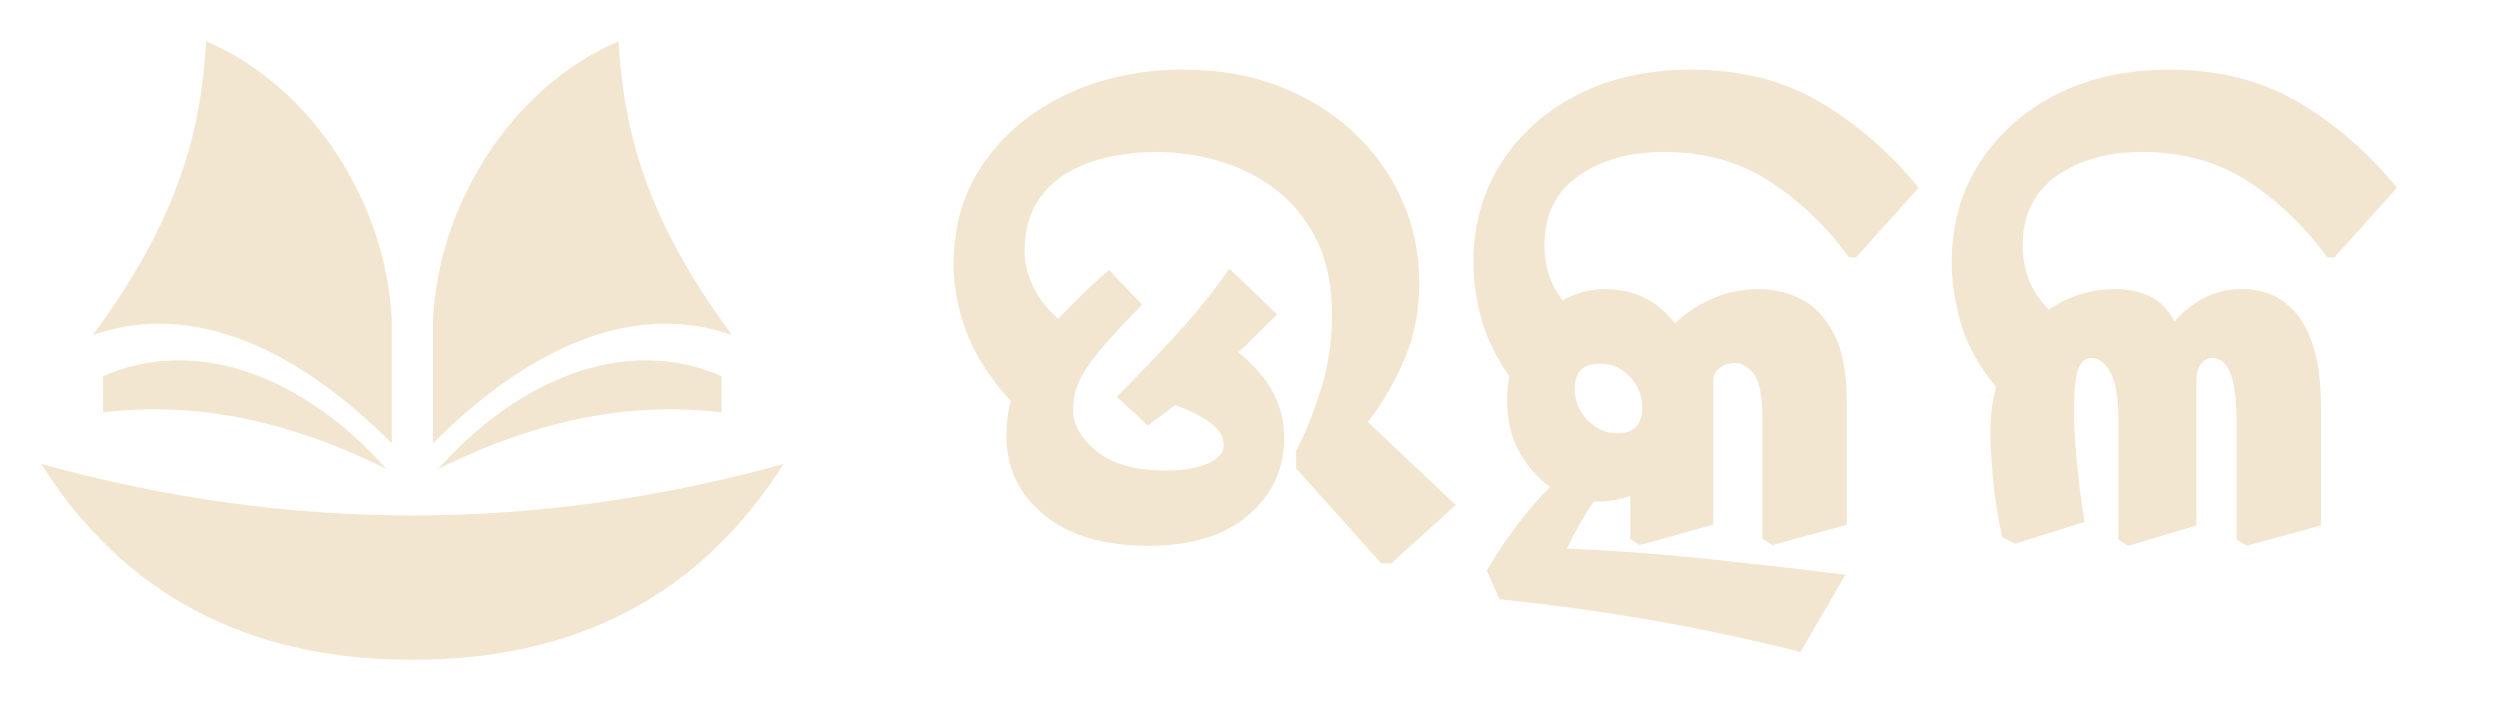
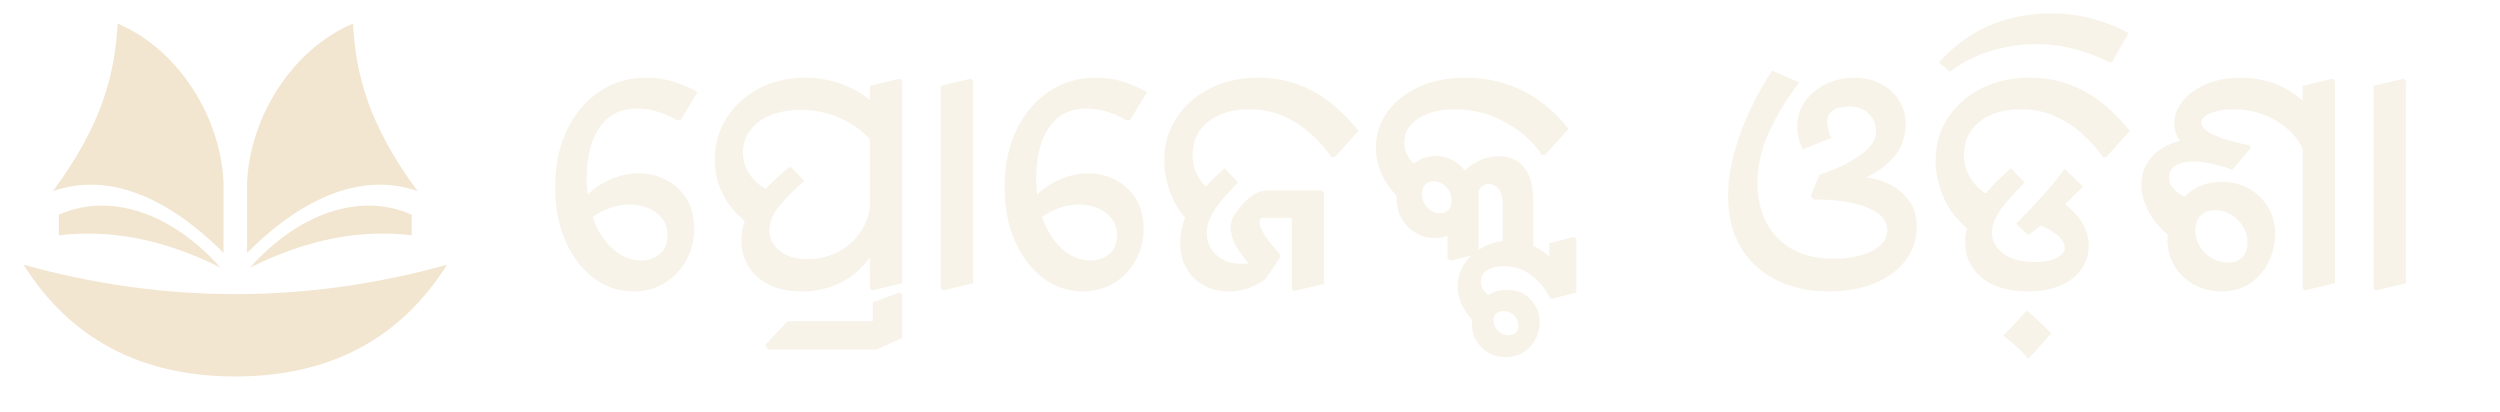
- <svg xmlns="http://www.w3.org/2000/svg" width="485" height="140" viewBox="0 0 485 140" role="img">
+ <svg xmlns="http://www.w3.org/2000/svg" width="850" height="140" viewBox="0 0 850 140" role="img">
  <g fill="#F2E6D0">
    <path d="M76 86C55 65 35 59 18 65C35 42 39 25 40 8C61 17 75 40 76 62Z" />
    <path d="M84 86C105 65 125 59 142 65C125 42 121 25 120 8C99 17 85 40 84 62Z" />
    <path d="M20 73C38 65 59 73 75 91C55 81 37 78 20 80Z" />
    <path d="M140 73C122 65 101 73 85 91C105 81 123 78 140 80Z" />
  </g>
  <path fill="#F2E6D0" d="M8 90Q80 110 152 90Q128 128 80 128Q32 128 8 90Z" />
-   <g fill="#F2E6D0" transform="translate(185 13.50877) scale(1.364522) translate(-2.7 66.7)">
-     <path d="M10.200,-14.700 Q10.200,-17.200 10.800,-19.600 Q6.300,-24.600 4.500,-29.450 Q2.700,-34.300 2.700,-39.000 Q2.700,-47.400 7.100,-53.600 Q11.500,-59.800 18.900,-63.250 Q26.300,-66.700 35.400,-66.700 Q42.900,-66.700 49.050,-64.300 Q55.200,-61.900 59.650,-57.700 Q64.100,-53.500 66.500,-48.050 Q68.900,-42.600 68.900,-36.400 Q68.900,-30.500 66.850,-25.650 Q64.800,-20.800 61.600,-16.600 L74.100,-4.800 L64.900,3.500 L63.500,3.500 L51.400,-10.000 L51.400,-12.500 Q53.400,-16.300 54.950,-21.350 Q56.500,-26.400 56.500,-31.800 Q56.500,-38.100 54.300,-42.500 Q52.100,-46.900 48.500,-49.650 Q44.900,-52.400 40.450,-53.700 Q36.000,-55.000 31.500,-55.000 Q28.400,-55.000 25.100,-54.350 Q21.800,-53.700 19.000,-52.100 Q16.200,-50.500 14.500,-47.750 Q12.800,-45.000 12.800,-40.900 Q12.800,-38.300 14.050,-35.750 Q15.300,-33.200 17.600,-31.300 Q19.200,-33.000 21.000,-34.750 Q22.800,-36.500 24.800,-38.200 L29.500,-33.300 Q26.200,-29.900 24.050,-27.450 Q21.900,-25.000 20.800,-22.900 Q19.700,-20.800 19.700,-18.300 Q19.700,-15.100 23.100,-12.400 Q26.500,-9.700 32.800,-9.700 Q36.600,-9.700 38.850,-10.700 Q41.100,-11.700 41.100,-13.300 Q41.100,-15.100 39.200,-16.500 Q37.300,-17.900 34.200,-19.000 Q32.300,-17.500 30.300,-16.100 L25.900,-20.200 Q30.600,-24.900 34.700,-29.400 Q38.800,-33.900 41.900,-38.400 L48.700,-31.900 Q45.900,-29.100 43.200,-26.500 Q46.600,-23.700 48.150,-20.750 Q49.700,-17.800 49.700,-14.400 Q49.700,-7.700 44.600,-3.350 Q39.500,1.000 30.400,1.000 Q20.900,1.000 15.550,-3.400 Q10.200,-7.800 10.200,-14.700 Z " />
-     <path d="M81.400,-19.700 Q81.400,-21.400 81.700,-23.100 Q78.800,-27.300 77.700,-31.400 Q76.600,-35.500 76.600,-39.200 Q76.600,-47.300 80.600,-53.500 Q84.600,-59.700 91.550,-63.200 Q98.500,-66.700 107.500,-66.700 Q118.200,-66.700 126.100,-61.950 Q134.000,-57.200 139.900,-49.900 L131.000,-40.000 L130.000,-40.000 Q125.400,-46.400 118.900,-50.700 Q112.400,-55.000 103.700,-55.000 Q96.400,-55.000 91.550,-51.600 Q86.700,-48.200 86.700,-41.700 Q86.700,-37.200 89.300,-33.900 Q92.200,-35.500 95.300,-35.500 Q101.500,-35.500 105.300,-30.600 Q107.300,-32.700 110.500,-34.100 Q113.700,-35.500 117.200,-35.500 Q120.200,-35.500 123.050,-34.150 Q125.900,-32.800 127.800,-29.250 Q129.700,-25.700 129.700,-19.100 L129.700,-2.000 L119.100,0.900 L117.700,0.000 L117.700,-16.800 Q117.700,-21.900 116.450,-23.450 Q115.200,-25.000 113.800,-25.000 Q112.600,-25.000 111.650,-24.300 Q110.700,-23.600 110.700,-22.400 L110.700,-2.000 L100.200,0.900 L98.900,0.000 L98.900,-6.100 Q96.800,-5.300 94.400,-5.300 Q94.000,-5.300 93.700,-5.300 Q91.500,-2.000 89.900,1.400 Q99.800,1.800 109.750,2.850 Q119.700,3.900 129.500,5.100 L123.100,16.100 Q102.700,10.900 80.300,8.600 L78.500,4.500 Q82.600,-2.400 87.500,-7.400 Q84.900,-9.200 83.150,-12.300 Q81.400,-15.400 81.400,-19.700 Z M91.000,-21.300 Q91.000,-18.800 92.800,-16.900 Q94.600,-15.000 97.100,-15.000 Q100.600,-15.000 100.600,-18.600 Q100.600,-21.200 98.850,-23.050 Q97.100,-24.900 94.600,-24.900 Q91.000,-24.900 91.000,-21.300 Z " />
-     <path d="M150.100,-15.000 Q150.100,-18.500 150.900,-21.600 Q147.200,-26.100 145.900,-30.650 Q144.600,-35.200 144.600,-39.200 Q144.600,-47.300 148.600,-53.500 Q152.600,-59.700 159.550,-63.200 Q166.500,-66.700 175.500,-66.700 Q186.200,-66.700 194.100,-61.950 Q202.000,-57.200 207.900,-49.900 L199.000,-40.000 L198.000,-40.000 Q193.400,-46.400 186.900,-50.700 Q180.400,-55.000 171.700,-55.000 Q164.400,-55.000 159.550,-51.600 Q154.700,-48.200 154.700,-41.700 Q154.700,-39.200 155.550,-36.900 Q156.400,-34.600 158.400,-32.600 Q162.700,-35.500 168.000,-35.500 Q170.500,-35.500 172.700,-34.500 Q174.900,-33.500 176.300,-30.900 Q178.100,-33.000 180.500,-34.250 Q182.900,-35.500 185.900,-35.500 Q191.200,-35.500 194.150,-31.300 Q197.100,-27.100 197.100,-18.800 L197.100,-1.900 L186.500,1.000 L185.100,0.100 L185.100,-16.800 Q185.100,-25.700 181.700,-25.700 Q180.700,-25.700 180.050,-24.850 Q179.400,-24.000 179.400,-22.600 L179.400,-1.900 L169.700,1.000 L168.300,0.100 L168.300,-16.800 Q168.300,-21.500 167.200,-23.600 Q166.100,-25.700 164.400,-25.700 Q163.300,-25.700 162.650,-24.300 Q162.000,-22.900 162.000,-17.900 Q162.000,-15.900 162.200,-13.150 Q162.400,-10.400 162.750,-7.550 Q163.100,-4.700 163.500,-2.400 L153.600,0.700 L151.800,-0.200 Q150.800,-4.700 150.450,-8.800 Q150.100,-12.900 150.100,-15.000 Z " />
+   <g fill="#F8F3E8">
+     <path d="M188.756 63.661Q188.756 52.536 192.798 44.166Q196.84 35.796 203.833 31.11Q210.826 26.424 219.626 26.424Q225.098 26.424 229.695 27.998Q234.291 29.572 237.189 31.324L231.43 40.804H229.963Q227.137 39.087 223.668 37.996Q220.198 36.905 216.585 36.905Q210.755 36.905 206.981 39.963Q203.207 43.021 201.347 48.351Q199.487 53.681 199.487 60.62Q199.487 69.026 202.062 75.339Q204.638 81.653 208.877 85.105Q213.115 88.557 218.052 88.557Q221.664 88.557 224.311 86.393Q226.958 84.228 226.958 80.043Q226.958 76.466 225.045 74.141Q223.131 71.816 220.18 70.672Q217.229 69.527 214.081 69.527Q209.789 69.527 205.478 71.494Q201.168 73.462 197.52 77.039L195.91 71.351Q199.487 65.163 205.371 62.051Q211.255 58.939 217.122 58.939Q222.13 58.939 226.422 61.139Q230.714 63.339 233.361 67.524Q236.008 71.709 236.008 77.754Q236.008 83.585 233.361 88.431Q230.714 93.278 226.064 96.176Q221.414 99.073 215.405 99.073Q207.786 99.073 201.74 94.459Q195.695 89.844 192.226 81.832Q188.756 73.819 188.756 63.661Z" />
+     <path d="M252.069 81.903Q252.069 75.071 256.648 68.74Q261.226 62.409 268.702 56.578L273.424 61.514Q267.236 67.023 264.41 70.761Q261.584 74.499 261.584 78.577Q261.584 82.297 264.982 85.194Q268.38 88.092 274.64 88.092Q280.328 88.092 285.192 85.516Q290.057 82.941 293.062 78.13Q296.066 73.319 296.066 66.665L300.681 70.064Q300.752 78.648 297.14 85.194Q293.527 91.74 287.142 95.407Q280.757 99.073 272.601 99.073Q266.091 99.073 261.495 96.802Q256.898 94.53 254.484 90.631Q252.069 86.732 252.069 81.903ZM295.744 98.0V29.178L305.975 26.746L306.726 27.497V96.319L296.496 98.751ZM243.019 54.468Q243.019 46.419 247.025 40.124Q251.032 33.828 257.989 30.126Q264.946 26.424 273.817 26.424Q280.363 26.424 286.14 28.552Q291.917 30.681 296.406 34.562Q300.895 38.443 303.65 43.808L299.822 52.679Q297.247 48.244 293.098 44.774Q288.948 41.304 283.636 39.337Q278.324 37.37 272.136 37.37Q266.341 37.37 261.906 39.212Q257.47 41.054 255.038 44.345Q252.606 47.636 252.606 52Q252.606 56.292 255.342 59.923Q258.079 63.553 262.657 65.27L255.36 76.753Q249.207 72.46 246.113 66.683Q243.019 60.906 243.019 54.468Z" />
+     <path d="M298.034 118.854H261.262L260.082 117.352L267.772 109.232H301.003L296.746 113.453V102.829L305.76 99.431L306.726 100.182V114.884Z" />
+     <path d="M319.854 98.0V29.178L330.084 26.746L330.835 27.497V96.319L320.605 98.751Z" />
+     <path d="M341.566 63.661Q341.566 52.536 345.608 44.166Q349.65 35.796 356.643 31.11Q363.636 26.424 372.436 26.424Q377.909 26.424 382.505 27.998Q387.102 29.572 389.999 31.324L384.24 40.804H382.773Q379.947 39.087 376.478 37.996Q373.008 36.905 369.395 36.905Q363.565 36.905 359.791 39.963Q356.017 43.021 354.157 48.351Q352.297 53.681 352.297 60.62Q352.297 69.026 354.873 75.339Q357.448 81.653 361.687 85.105Q365.926 88.557 370.862 88.557Q374.475 88.557 377.122 86.393Q379.769 84.228 379.769 80.043Q379.769 76.466 377.855 74.141Q375.941 71.816 372.99 70.672Q370.039 69.527 366.891 69.527Q362.599 69.527 358.289 71.494Q353.978 73.462 350.33 77.039L348.72 71.351Q352.297 65.163 358.181 62.051Q364.066 58.939 369.932 58.939Q374.94 58.939 379.232 61.139Q383.525 63.339 386.172 67.524Q388.819 71.709 388.819 77.754Q388.819 83.585 386.172 88.431Q383.525 93.278 378.874 96.176Q374.224 99.073 368.215 99.073Q360.596 99.073 354.551 94.459Q348.505 89.844 345.036 81.832Q341.566 73.819 341.566 63.661Z" />
+     <path d="M401.266 82.619Q401.266 75.751 405.398 69.437Q409.529 63.124 416.361 57.222L420.94 62.051Q415.467 67.524 412.892 71.458Q410.316 75.393 410.316 79.292Q410.316 83.692 413.571 86.697Q416.827 89.701 422.264 89.701Q426.02 89.701 428.953 88.503Q431.886 87.305 433.46 86.303L435.141 87.698L430.312 94.817Q427.701 96.891 424.481 97.982Q421.262 99.073 417.649 99.073Q412.963 99.073 409.279 97.034Q405.595 94.995 403.431 91.293Q401.266 87.591 401.266 82.619ZM418.436 77.146Q418.436 75.858 419.008 74.338Q419.581 72.818 422.228 69.742Q424.481 67.273 426.52 66.004Q428.559 64.734 432.172 64.734H449.449L450.2 65.485V96.533L439.97 98.966L439.219 98.215V69.277L444.191 74.106H429.489Q428.774 74.106 428.523 74.445Q428.273 74.785 428.273 75.465Q428.201 77.289 430.187 80.24Q432.172 83.191 435.141 86.375V87.698L425.447 90.453Q422.907 87.877 420.672 84.336Q418.436 80.795 418.436 77.146ZM395.829 54.79Q395.829 46.563 399.961 40.16Q404.092 33.757 411.318 30.09Q418.544 26.424 427.915 26.424Q433.925 26.424 438.968 27.944Q444.012 29.464 448.179 32.022Q452.346 34.579 455.727 37.835Q459.107 41.09 461.933 44.488L453.813 53.43H452.74Q449.771 49.174 445.675 45.489Q441.579 41.805 436.375 39.48Q431.17 37.155 424.66 37.155Q419.116 37.155 414.788 39.015Q410.459 40.875 407.973 44.327Q405.487 47.779 405.487 52.608Q405.487 57.007 407.705 60.62Q409.923 64.233 414.358 66.665L407.133 78.255Q400.801 72.782 398.315 66.576Q395.829 60.37 395.829 54.79Z" />
+     <path d="M492.158 87.806V72.746H495.127V64.376Q495.127 61.228 497.363 58.689Q499.599 56.149 502.943 54.629Q506.288 53.108 509.543 53.108Q512.655 53.108 515.32 54.486Q517.985 55.863 519.648 59.279Q521.311 62.695 521.311 68.883V86.911L512.19 89.344L510.974 88.521V70.636Q510.974 66.057 509.561 64.305Q508.148 62.552 506.109 62.552Q504.785 62.552 503.748 63.428Q502.711 64.305 502.711 65.664V86.196L493.339 88.628ZM474.846 67.238Q474.846 63.303 476.67 60.102Q478.494 56.9 481.553 54.968Q484.611 53.037 488.188 53.037Q491.586 53.037 494.376 54.736Q497.166 56.435 498.848 59.315Q500.529 62.194 500.529 65.771Q500.099 72.317 496.809 76.627Q493.518 80.938 487.687 80.938Q484.396 80.938 481.445 79.256Q478.494 77.575 476.67 74.499Q474.846 71.423 474.846 67.238ZM483.466 65.878Q483.466 68.704 485.326 70.6Q487.186 72.496 489.655 72.496Q491.479 72.496 492.516 71.333Q493.553 70.171 493.553 68.311Q493.553 65.485 491.729 63.571Q489.905 61.658 487.437 61.658Q485.541 61.693 484.504 62.838Q483.466 63.983 483.466 65.878ZM467.799 50.175Q467.799 43.594 471.626 38.192Q475.454 32.791 482.304 29.607Q489.154 26.424 498.239 26.424Q504.428 26.424 509.632 27.819Q514.837 29.214 519.237 31.646Q523.636 34.079 527.124 37.226Q530.612 40.374 533.33 43.844L525.282 52.679H524.209Q521.526 48.458 517.019 44.953Q512.512 41.447 506.788 39.301Q501.065 37.155 494.555 37.155Q489.833 37.155 485.952 38.496Q482.071 39.838 479.764 42.395Q477.457 44.953 477.457 48.566Q477.457 51.284 479.156 53.895Q480.855 56.507 484.826 58.367L480.104 70.6Q473.773 66.558 470.786 61.228Q467.799 55.899 467.799 50.175ZM526.748 100.862V82.69L535.19 80.544L535.941 81.295V99.467L527.499 101.613ZM526.748 100.862Q524.566 96.533 520.542 93.511Q516.518 90.488 511.367 90.488Q508.005 90.488 505.751 91.865Q503.498 93.243 503.498 95.711Q503.498 97.857 505.215 99.628Q506.932 101.398 509.364 102.4L502.603 110.627Q499.706 108.481 497.649 104.832Q495.592 101.184 495.592 97.463Q495.592 93.028 498.043 89.505Q500.493 85.981 504.499 83.907Q508.505 81.832 513.299 81.832Q518.521 81.832 522.867 84.372Q527.213 86.911 530.003 90.953ZM512.476 98.537Q517.52 98.537 520.524 101.917Q523.529 105.297 523.529 109.697Q523.529 112.272 522.241 115.009Q520.953 117.745 518.324 119.569Q515.695 121.394 511.832 121.394Q507.003 121.394 503.73 118.121Q500.457 114.848 500.457 110.126Q500.457 107.229 501.906 104.6Q503.355 101.97 506.091 100.254Q508.827 98.537 512.476 98.537ZM507.79 108.91Q507.79 110.913 509.292 112.433Q510.795 113.953 512.941 113.953Q514.336 113.953 515.32 113.184Q516.303 112.415 516.303 110.806Q516.303 108.803 514.801 107.282Q513.299 105.762 511.152 105.762Q509.793 105.762 508.792 106.513Q507.79 107.264 507.79 108.91Z" />
+     <path d="" />
+     <path d="M587.558 66.773Q587.558 59.583 589.632 51.982Q591.707 44.38 595.123 37.173Q598.539 29.965 602.545 24.027L611.702 27.998Q604.906 37.083 601.222 45.436Q597.538 53.788 597.538 62.23Q597.538 69.563 600.453 75.411Q603.368 81.259 609.181 84.622Q614.993 87.984 623.542 87.984Q628.586 87.984 632.682 86.822Q636.777 85.659 639.228 83.477Q641.678 81.295 641.678 78.255Q641.678 74.499 637.797 72.049Q633.916 69.599 627.37 68.561Q624.937 68.168 622.219 67.989Q619.5 67.81 616.639 67.81L615.673 66.63L618.535 59.475Q621.003 58.653 623.846 57.49Q626.69 56.328 629.015 54.968Q633.415 52.429 635.239 50.426Q636.563 49.031 637.207 47.636Q637.85 46.241 637.85 44.488Q637.85 41.197 635.454 38.711Q633.057 36.225 628.371 36.225Q625.009 36.225 623.131 37.566Q621.253 38.908 621.253 41.34Q621.253 42.592 621.629 44.041Q622.004 45.489 622.612 46.92L612.919 50.783Q611.989 48.78 611.524 46.813Q611.059 44.846 611.059 43.2Q611.059 38.085 613.813 34.329Q616.567 30.573 620.967 28.499Q625.367 26.424 630.339 26.424Q635.454 26.424 639.424 28.481Q643.395 30.537 645.666 34.114Q647.938 37.691 647.938 42.27Q647.938 45.811 646.453 49.335Q644.969 52.858 641.32 55.97Q639.496 57.58 636.76 59.136Q634.023 60.692 630.339 62.23L630.768 59.869Q634.309 60.155 637.421 60.871Q640.533 61.586 643.037 62.981Q646.614 64.877 649.154 68.364Q651.694 71.852 651.694 77.074Q651.694 83.334 648.063 88.306Q644.432 93.278 637.707 96.176Q630.983 99.073 621.647 99.073Q611.81 99.073 604.083 95.281Q596.357 91.49 591.957 84.246Q587.558 77.003 587.558 66.773Z" />
+     <path d="M685.461 76.109Q690.218 71.28 694.457 66.612Q698.696 61.944 701.986 57.437L708.21 63.41Q703.882 67.917 699.232 72.085Q694.582 76.252 689.61 79.936ZM668.184 82.333Q668.184 77.718 670.205 73.444Q672.226 69.169 675.749 65.091Q679.272 61.014 683.708 57.222L688.394 62.051Q684.781 65.664 682.313 68.561Q679.845 71.459 678.557 73.998Q677.269 76.538 677.269 79.256Q677.269 83.263 681.061 86.178Q684.853 89.093 691.828 89.093Q696.227 89.093 699.107 87.752Q701.986 86.41 701.986 84.372Q701.986 82.011 699.5 79.936Q697.014 77.861 692.865 76.359L701.343 68.704Q706.028 72.389 708.103 75.983Q710.178 79.578 710.178 83.477Q710.178 87.877 707.745 91.4Q705.313 94.924 700.752 96.998Q696.192 99.073 689.681 99.073Q679.523 99.073 673.853 94.459Q668.184 89.844 668.184 82.333ZM658.096 54.79Q658.096 46.563 662.228 40.16Q666.359 33.757 673.585 30.09Q680.81 26.424 690.182 26.424Q696.192 26.424 701.235 27.944Q706.279 29.464 710.446 32.022Q714.613 34.579 717.994 37.835Q721.374 41.09 724.2 44.488L716.08 53.43H715.007Q712.038 49.174 707.942 45.489Q703.846 41.805 698.642 39.48Q693.437 37.155 686.927 37.155Q681.383 37.155 677.055 39.015Q672.726 40.875 670.24 44.327Q667.754 47.779 667.754 52.608Q667.754 57.007 669.972 60.62Q672.19 64.233 676.625 66.665L669.4 78.255Q663.068 72.782 660.582 66.576Q658.096 60.37 658.096 54.79ZM681.132 114.168 689.109 105.619Q691.22 107.372 693.259 109.25Q695.297 111.128 697.444 113.381L689.681 121.93Q687.643 119.677 685.514 117.745Q683.386 115.814 681.132 114.168Z" />
+     <path d="M659.277 21.273Q674.014 4.568 697.658 4.568Q711.108 4.568 723.699 11.222L718.226 20.844L717.296 21.237Q712.181 18.555 705.778 16.784Q699.375 15.013 692.185 15.013Q684.53 15.013 676.929 17.32Q669.328 19.628 662.925 24.349Z" />
+     <path d="M739.259 42.091Q739.259 37.942 742.103 34.383Q744.946 30.824 750.097 28.624Q755.248 26.424 761.973 26.424Q767.66 26.424 772.901 28.266Q778.141 30.108 782.398 33.792Q786.654 37.477 789.266 43.164L784.258 54.432Q782.827 48.816 778.946 44.953Q775.065 41.09 769.985 39.122Q764.906 37.155 759.648 37.155Q755.069 37.155 751.743 38.425Q748.416 39.695 748.416 41.841Q748.416 42.95 750.044 44.291Q751.671 45.632 755.356 46.956Q759.04 48.279 765.049 49.46V50.533L747.629 52.608Q745.698 51.857 743.748 50.408Q741.799 48.959 740.529 46.849Q739.259 44.738 739.259 42.091ZM728.063 62.874Q728.063 58.224 730.513 54.736Q732.963 51.248 737.184 49.281Q741.405 47.314 746.52 47.314Q750.67 47.314 753.782 47.832Q756.894 48.351 759.594 49.102Q762.295 49.853 765.049 50.533L758.968 57.723Q756.035 56.542 752.261 55.72Q748.488 54.897 745.626 54.897Q742.121 54.897 739.813 56.203Q737.506 57.508 737.506 60.406Q737.506 62.659 739.545 64.698Q741.584 66.737 745.304 67.774L737.542 80.186Q732.677 76.216 730.37 71.673Q728.063 67.13 728.063 62.874ZM736.934 81.331Q736.934 76.323 739.152 71.87Q741.369 67.417 745.501 64.626Q749.632 61.836 755.32 61.836Q760.649 61.836 764.763 64.197Q768.877 66.558 771.22 70.564Q773.563 74.571 773.563 79.578Q773.563 84.3 771.452 88.789Q769.342 93.278 765.264 96.176Q761.186 99.073 755.248 99.073Q750.133 99.073 745.966 96.784Q741.799 94.495 739.366 90.488Q736.934 86.482 736.934 81.331ZM746.413 78.362Q746.413 81.331 747.933 83.817Q749.453 86.303 752.011 87.788Q754.569 89.272 757.573 89.272Q760.649 89.272 762.402 87.43Q764.155 85.588 764.155 82.512Q764.155 79.4 762.563 76.878Q760.971 74.356 758.467 72.907Q755.964 71.459 753.138 71.459Q750.062 71.459 748.237 73.265Q746.413 75.071 746.413 78.362ZM782.899 98.0V29.178L793.129 26.746L793.88 27.497V96.319L783.65 98.751Z" />
+     <path d="M807.043 98.0V29.178L817.274 26.746L818.025 27.497V96.319L807.795 98.751Z" />
  </g>
</svg>
